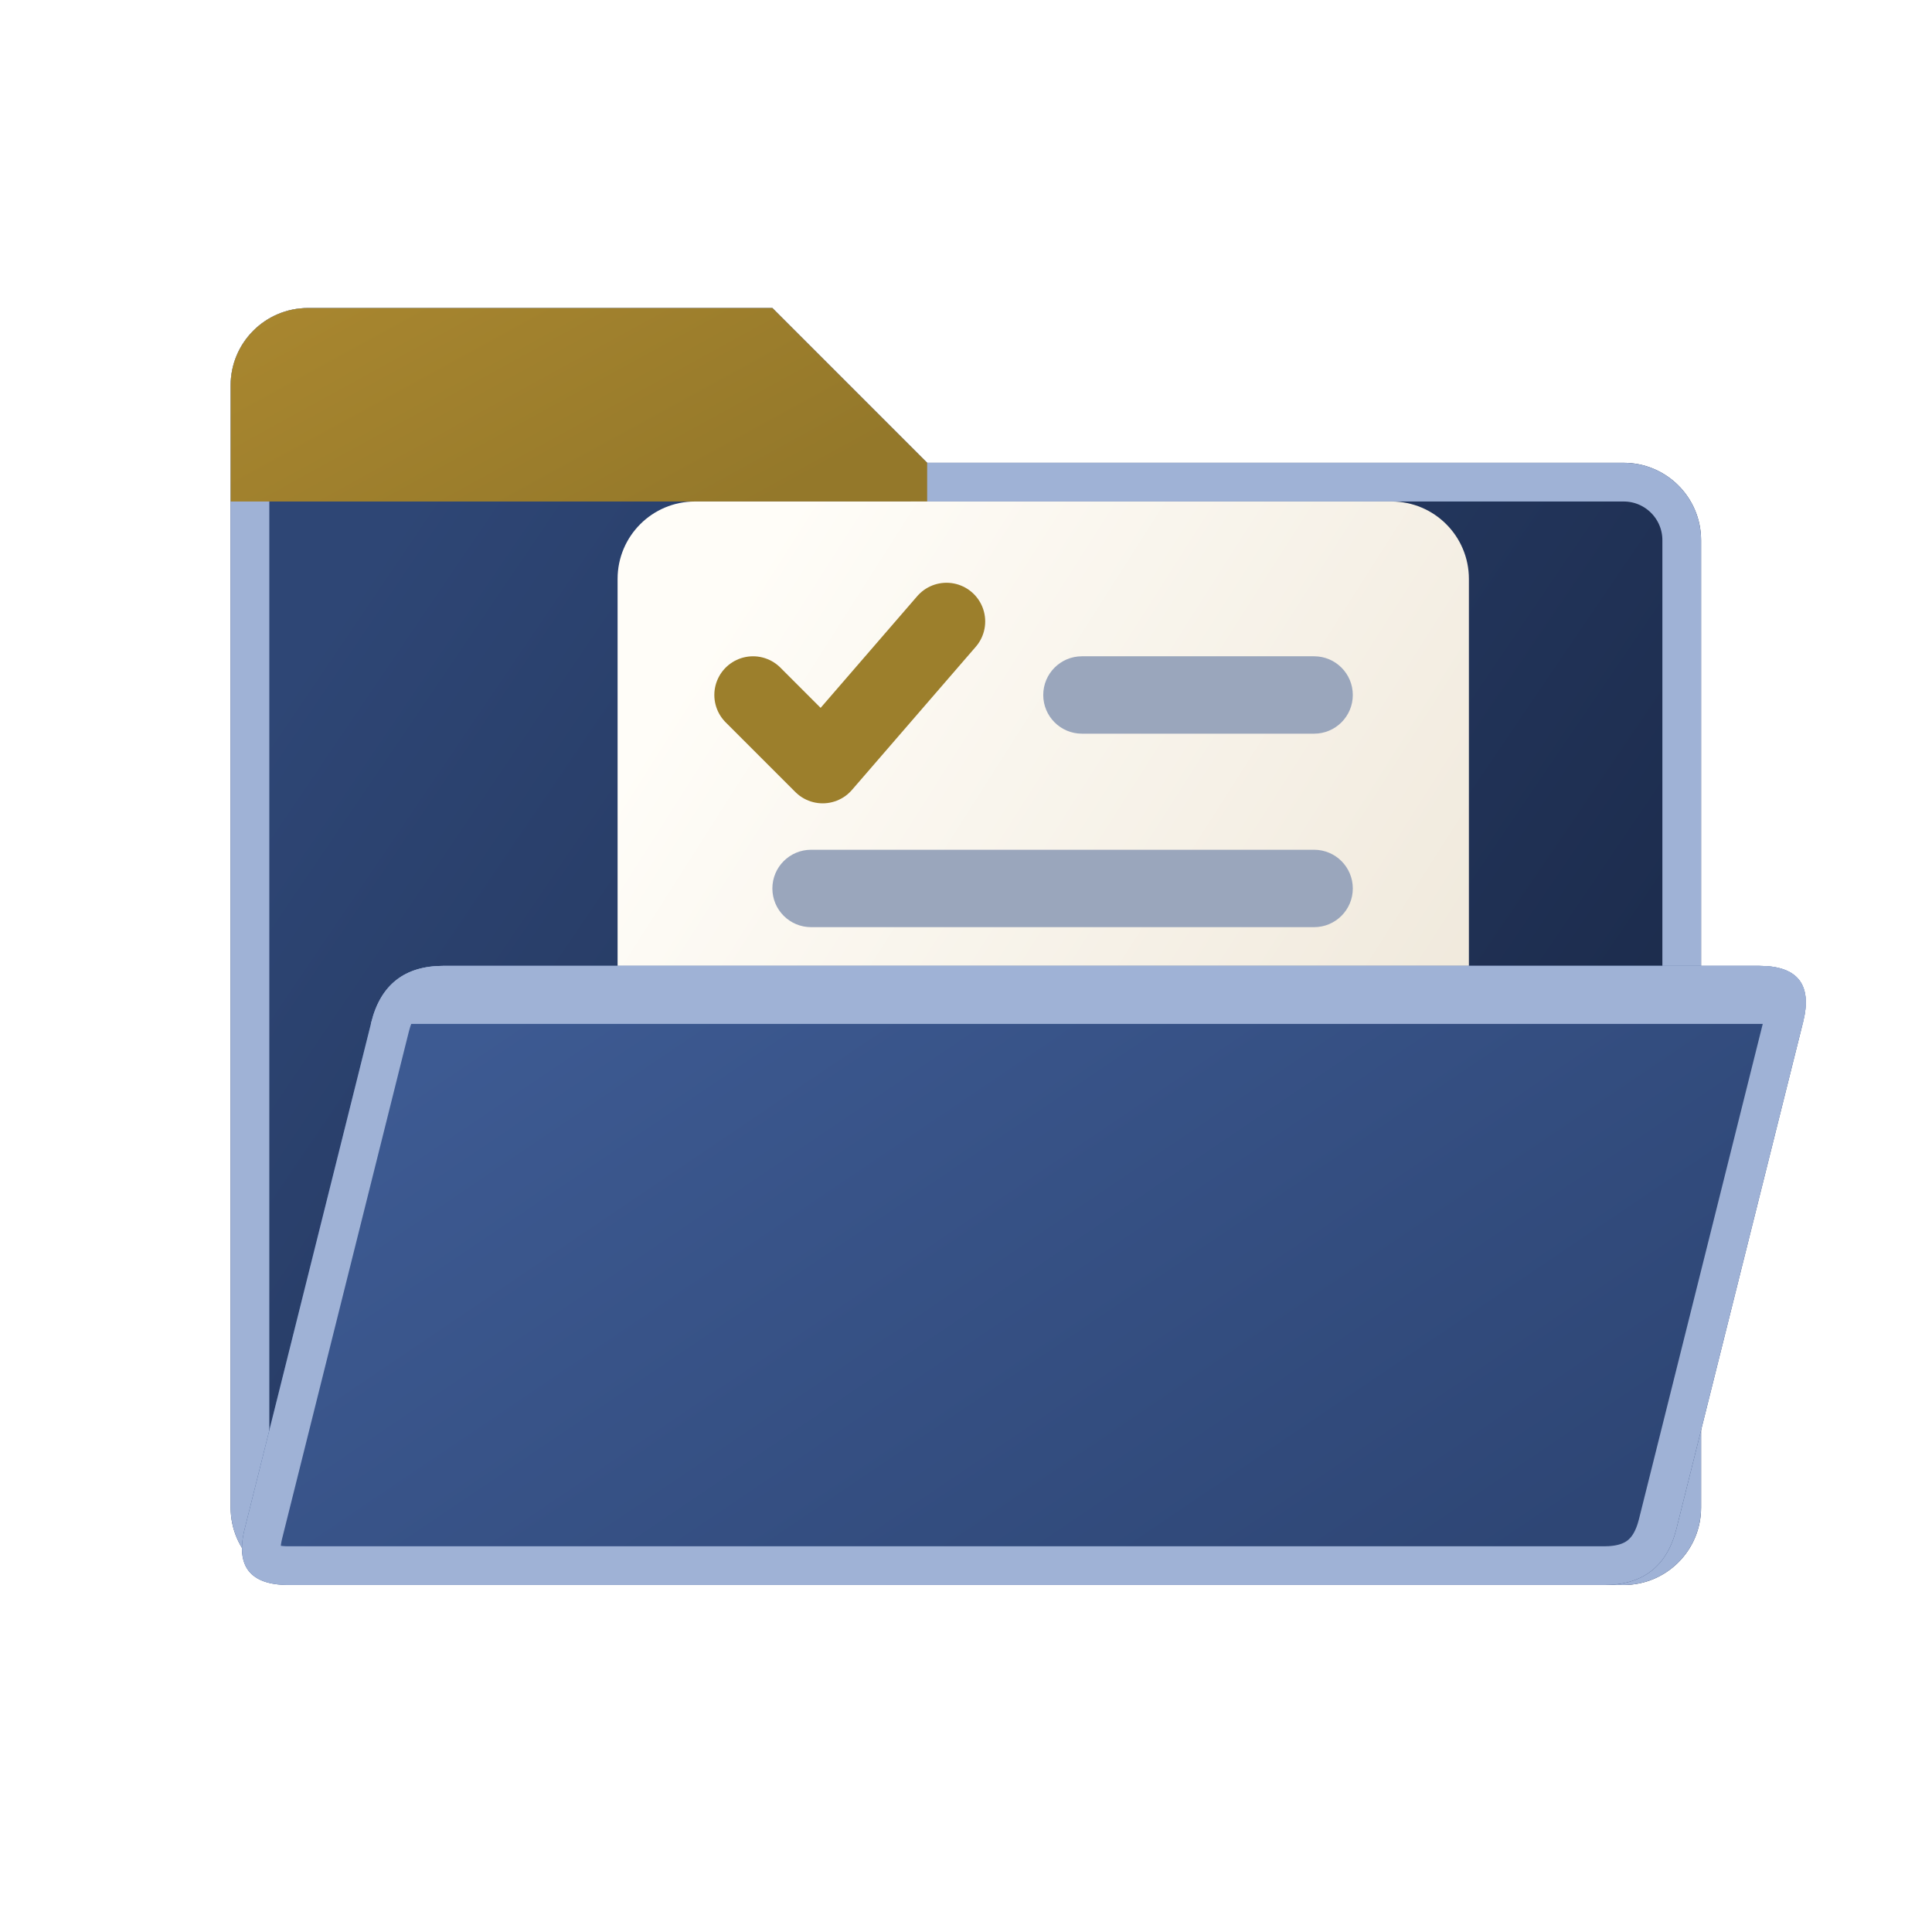
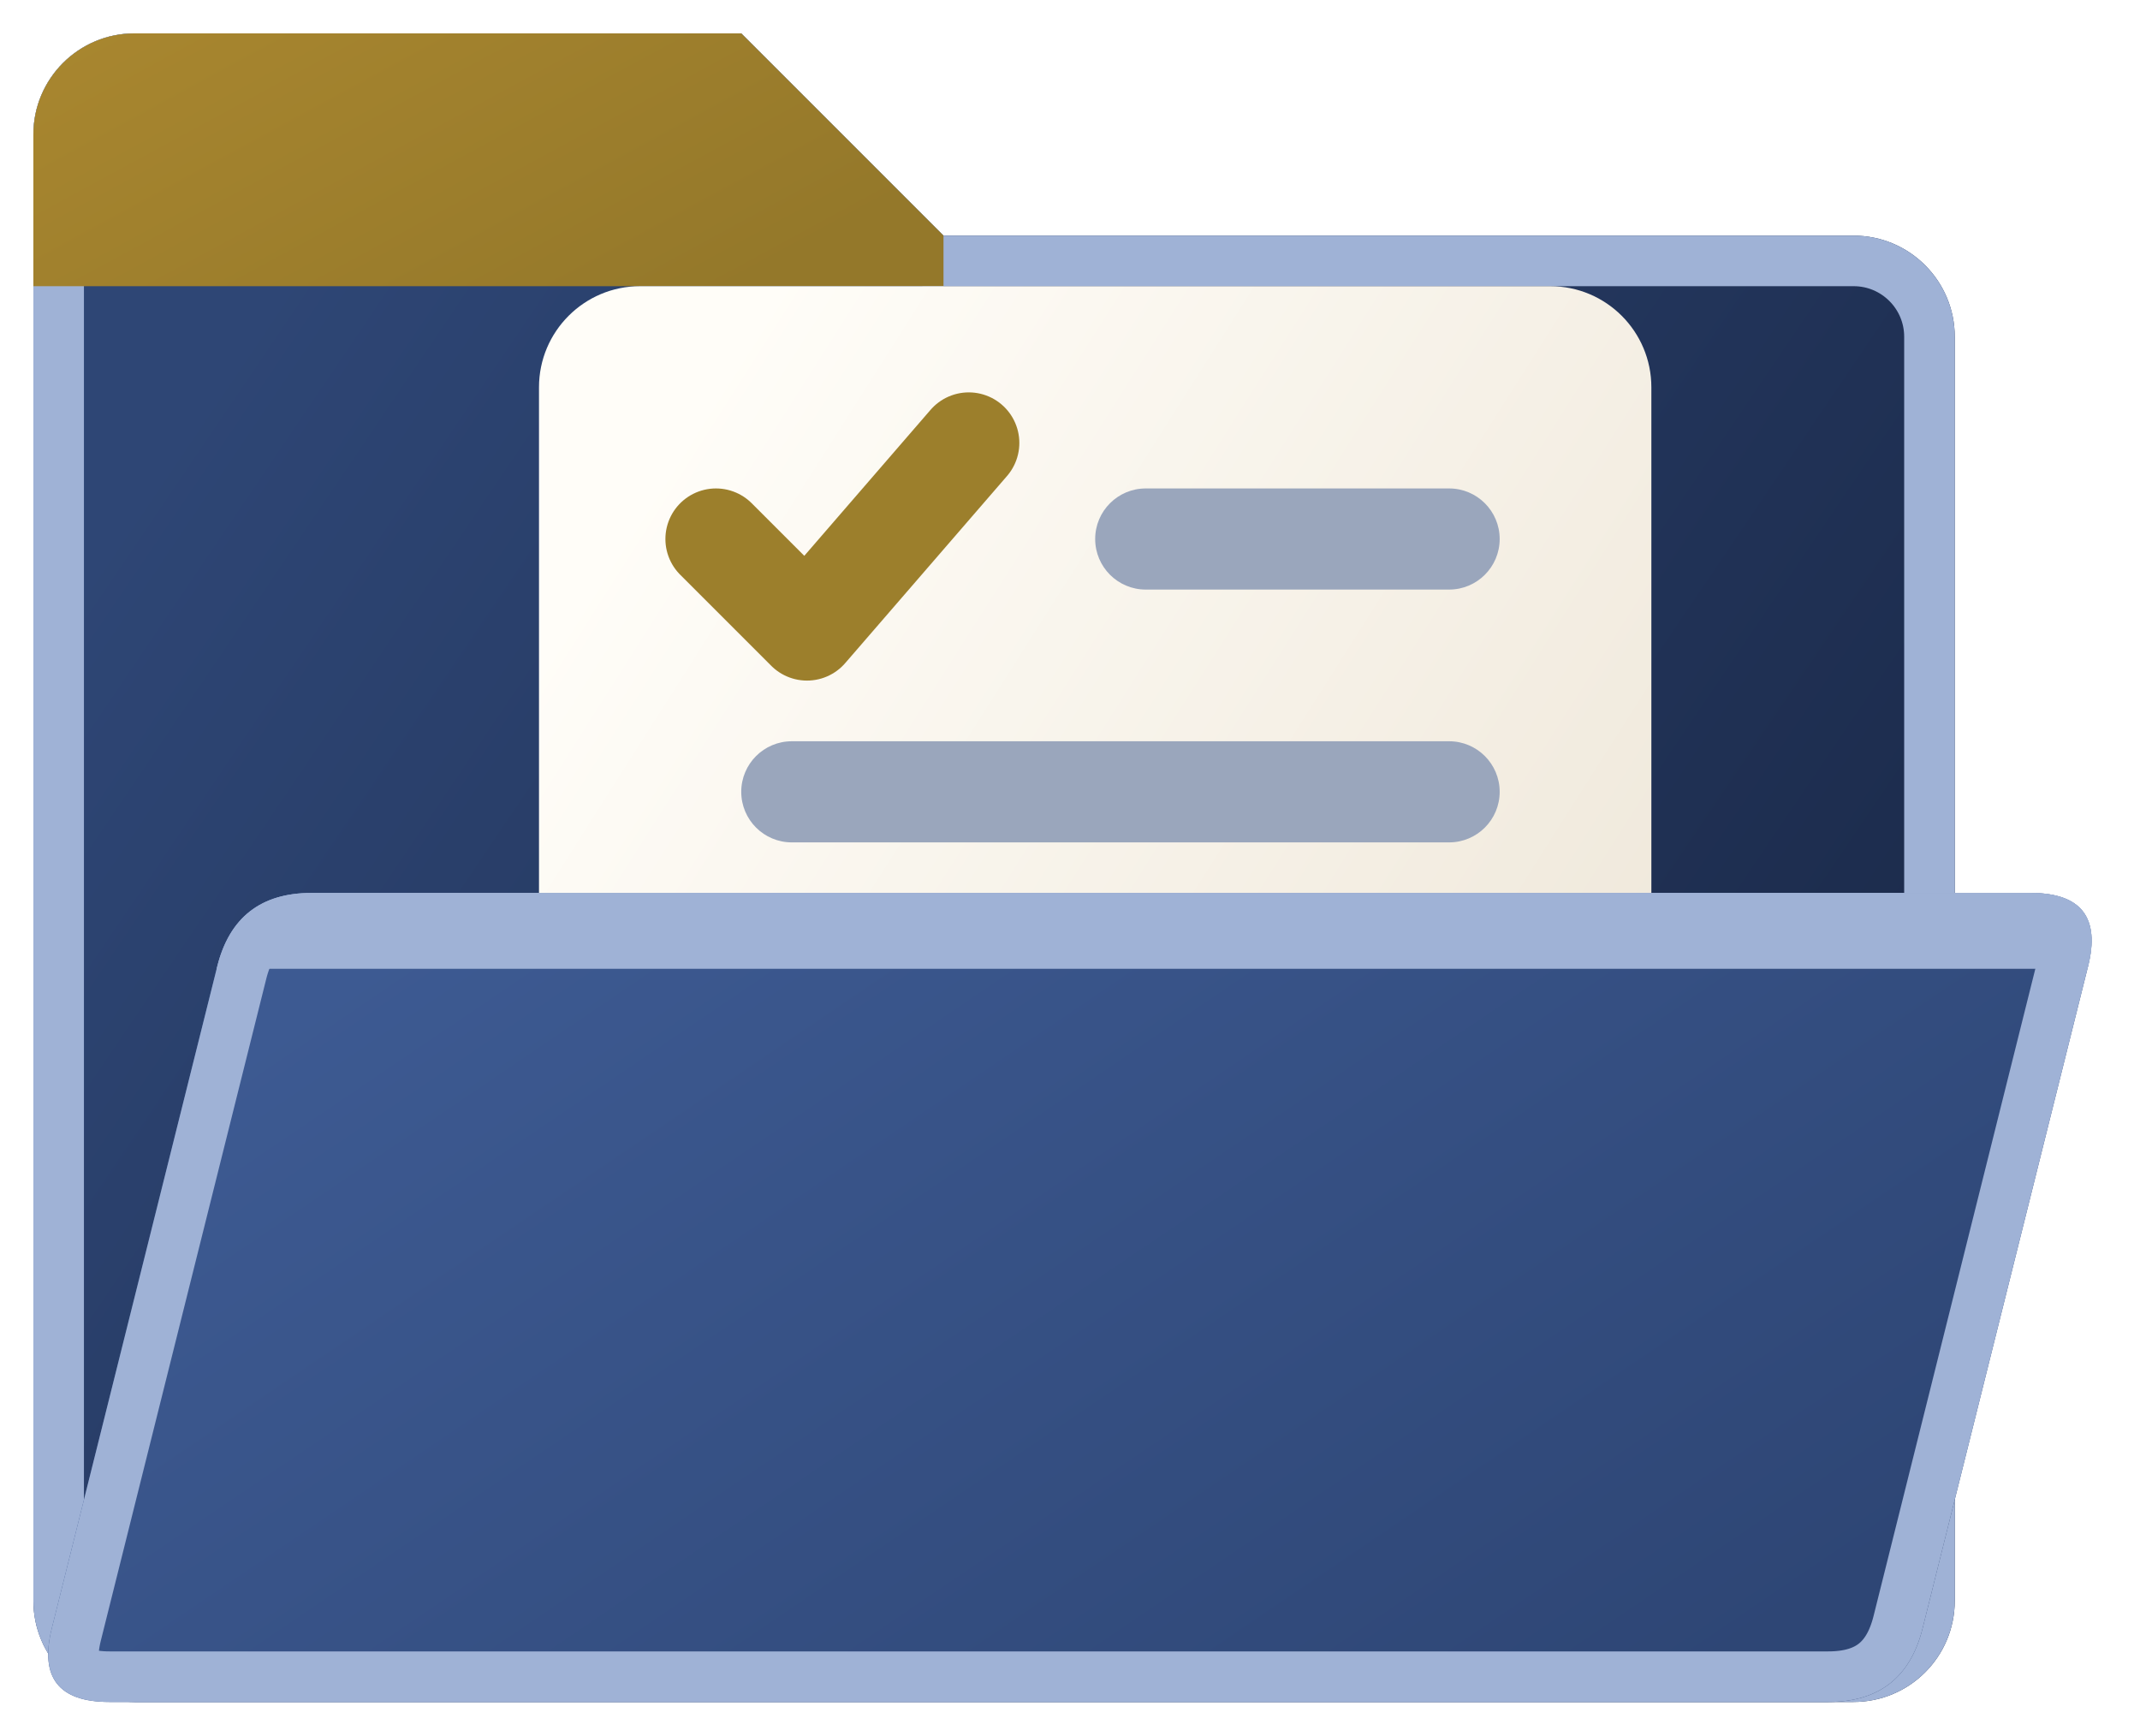
- <svg xmlns="http://www.w3.org/2000/svg" viewBox="-2 -2 104 104">
-   <g transform="scale(2.083)">
+ <svg xmlns="http://www.w3.org/2000/svg" viewBox="-2 -2 128.242 104">
+   <g transform="scale(3.03) translate(-4 -7)">
    <defs>
      <linearGradient id="fmb" x1="0.067" y1="0.25" x2="0.933" y2="0.75">
        <stop offset="0" stop-color="#2E4675" />
        <stop offset="1" stop-color="#1B2A4A" />
      </linearGradient>
      <linearGradient id="fmf" x1="0.067" y1="0.25" x2="0.933" y2="0.75">
        <stop offset="0" stop-color="#3D5A92" />
        <stop offset="1" stop-color="#2E4675" />
      </linearGradient>
      <linearGradient id="fmt" x1="0.067" y1="0.25" x2="0.933" y2="0.75">
        <stop offset="0" stop-color="#A8862F" />
        <stop offset="1" stop-color="#94782A" />
      </linearGradient>
      <linearGradient id="fms" x1="0.067" y1="0.25" x2="0.933" y2="0.75">
        <stop offset="0" stop-color="#FFFDF8" />
        <stop offset="1" stop-color="#F0E9DC" />
      </linearGradient>
      <clipPath id="fmcb">
-         <path d="M5 9a2 2 0 0 1 2 -2H19L23 11H41a2 2 0 0 1 2 2V38a2 2 0 0 1 -2 2H7a2 2 0 0 1 -2 -2Z" />
+         <path d="M4 9a2 2 0 0 1 2 -2H18L22 11H40a2 2 0 0 1 2 2V38a2 2 0 0 1 -2 2H6a2 2 0 0 1 -2 -2Z" />
      </clipPath>
      <clipPath id="fmcf">
-         <path d="M8.636 25.455Q9 24 10.5 24L44.5 24Q46 24 45.636 25.455L42.364 38.545Q42 40 40.5 40L6.5 40Q5 40 5.364 38.545Z" />
+         <path d="M7.636 25.455Q8 24 9.5 24L43.5 24Q45 24 44.636 25.455L41.364 38.545Q41 40 39.5 40L5.5 40Q4 40 4.364 38.545Z" />
      </clipPath>
    </defs>
    <g>
-       <path d="M5 9a2 2 0 0 1 2 -2H19L23 11H41a2 2 0 0 1 2 2V38a2 2 0 0 1 -2 2H7a2 2 0 0 1 -2 -2Z" fill="url(#fmb)" />
-       <path d="M5 9a2 2 0 0 1 2 -2H19L23 11H41a2 2 0 0 1 2 2V38a2 2 0 0 1 -2 2H7a2 2 0 0 1 -2 -2Z" fill="none" stroke="#9FB2D6" stroke-width="2" clip-path="url(#fmcb)" />
-       <path d="M4 6H19L23 11V12H4Z" fill="url(#fmt)" clip-path="url(#fmcb)" />
-       <rect x="15" y="12" width="22" height="20" rx="2" fill="url(#fms)" />
-       <path d="M18.5 17l1.8 1.8l3.2 -3.7" fill="none" stroke="#9C7F2C" stroke-width="2" stroke-linecap="round" stroke-linejoin="round" />
-       <rect x="26" y="16" width="8" height="2" rx="1" fill="#9AA6BC" />
-       <rect x="19" y="21" width="15" height="2" rx="1" fill="#9AA6BC" />
-       <path d="M8.636 25.455Q9 24 10.5 24L44.5 24Q46 24 45.636 25.455L42.364 38.545Q42 40 40.5 40L6.5 40Q5 40 5.364 38.545Z" fill="url(#fmf)" />
-       <path d="M8.636 25.455Q9 24 10.5 24L44.5 24Q46 24 45.636 25.455L42.364 38.545Q42 40 40.5 40L6.5 40Q5 40 5.364 38.545Z" fill="none" stroke="#9FB2D6" stroke-width="2" clip-path="url(#fmcf)" />
-       <rect x="5" y="24" width="41" height="1.5" fill="#9FB2D6" clip-path="url(#fmcf)" />
+       <path d="M4 9a2 2 0 0 1 2 -2H18L22 11H40a2 2 0 0 1 2 2V38a2 2 0 0 1 -2 2H6a2 2 0 0 1 -2 -2Z" fill="url(#fmb)" />
+       <path d="M4 9a2 2 0 0 1 2 -2H18L22 11H40a2 2 0 0 1 2 2V38a2 2 0 0 1 -2 2H6a2 2 0 0 1 -2 -2Z" fill="none" stroke="#9FB2D6" stroke-width="2" clip-path="url(#fmcb)" />
+       <path d="M3 6H18L22 11V12H3Z" fill="url(#fmt)" clip-path="url(#fmcb)" />
+       <rect x="14" y="12" width="22" height="20" rx="2" fill="url(#fms)" />
+       <path d="M17.5 17L19.3 18.8L22.5 15.1" fill="none" stroke="#9C7F2C" stroke-width="2" stroke-linecap="round" stroke-linejoin="round" />
+       <rect x="25" y="16" width="8" height="2" rx="1" fill="#9AA6BC" />
+       <rect x="18" y="21" width="15" height="2" rx="1" fill="#9AA6BC" />
+       <path d="M7.636 25.455Q8 24 9.5 24L43.5 24Q45 24 44.636 25.455L41.364 38.545Q41 40 39.5 40L5.5 40Q4 40 4.364 38.545Z" fill="url(#fmf)" />
+       <path d="M7.636 25.455Q8 24 9.5 24L43.5 24Q45 24 44.636 25.455L41.364 38.545Q41 40 39.5 40L5.5 40Q4 40 4.364 38.545Z" fill="none" stroke="#9FB2D6" stroke-width="2" clip-path="url(#fmcf)" />
+       <rect x="4" y="24" width="41" height="1.5" fill="#9FB2D6" clip-path="url(#fmcf)" />
    </g>
  </g>
</svg>
